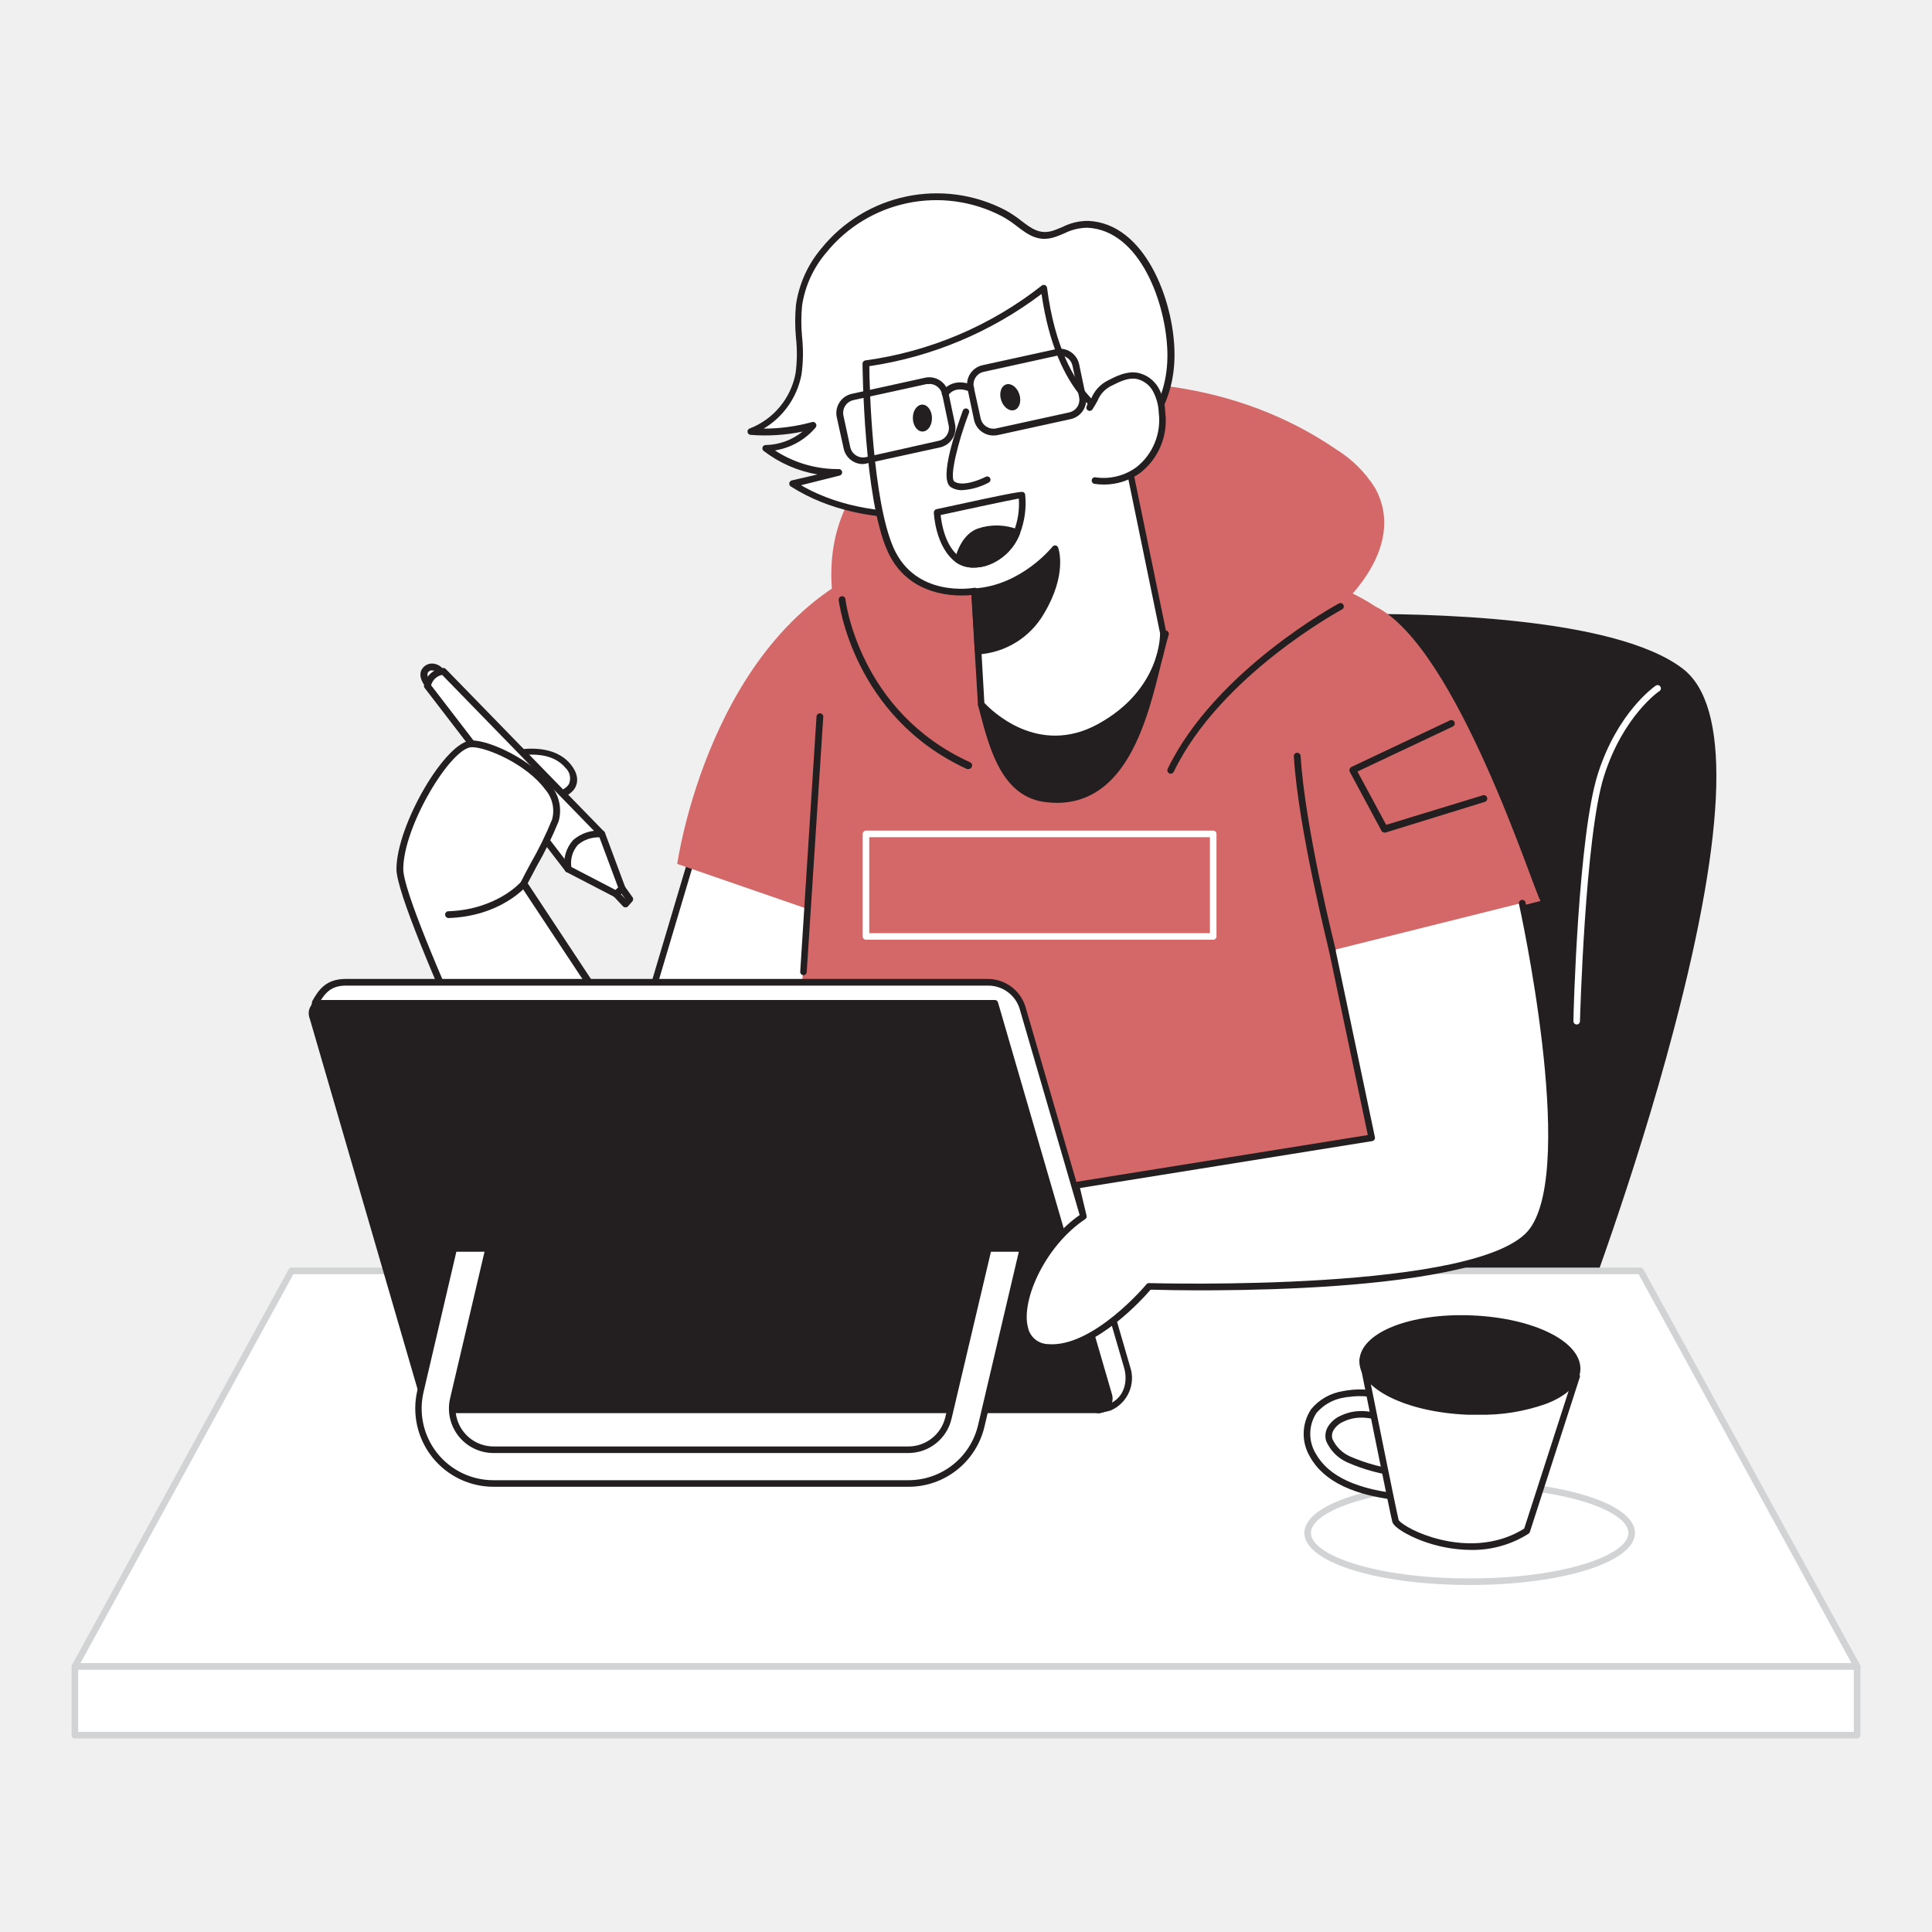
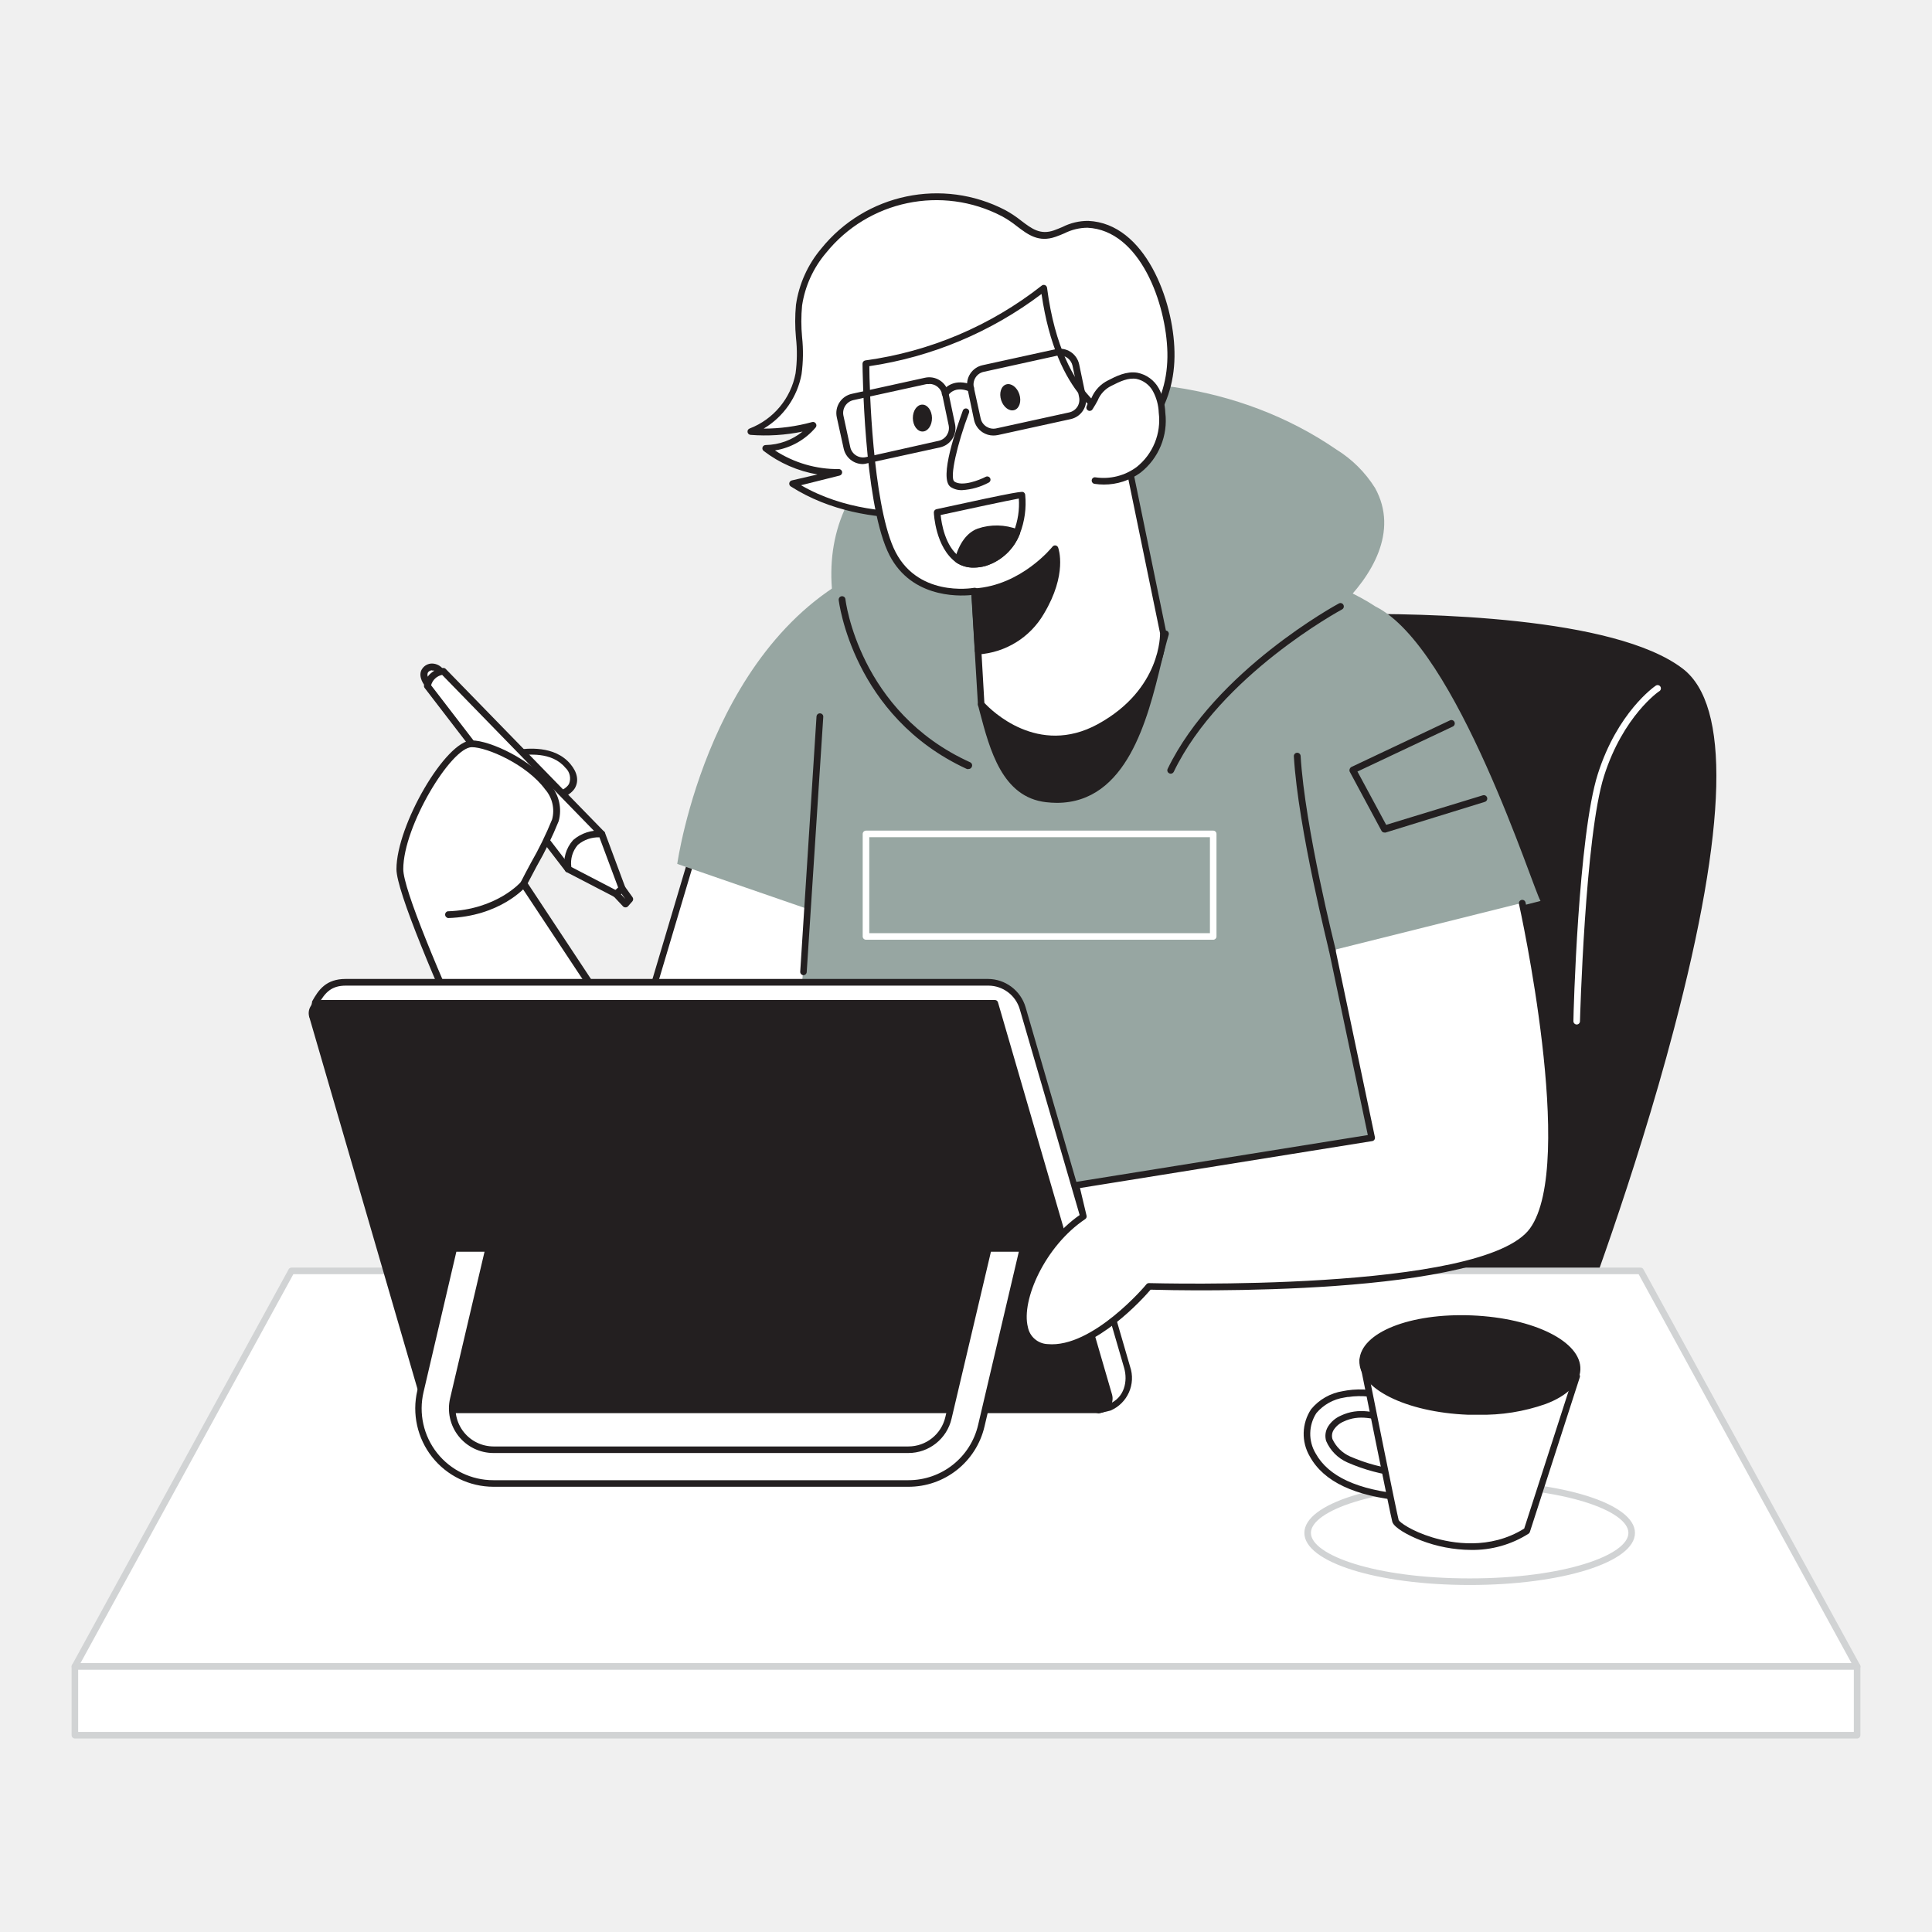
<svg xmlns="http://www.w3.org/2000/svg" width="202" height="202">
  <g fill="none" fill-rule="evenodd">
    <circle opacity=".203" transform="matrix(-1 0 0 1 202 0)" cx="101" cy="101" r="101" />
    <g transform="translate(7 20)" fill-rule="nonzero">
      <path d="M157.845 118.136s22.594-58.965 10.888-67.957c-11.705-8.993-60.798-5.361-63.487-2.149-2.69 3.213-18.526 74.19-18.526 74.19l71.125-4.084z" fill="#231F20" />
      <path d="M86.686 122.578a.357.357 0 01-.26-.117.33.33 0 01-.07-.295c.645-2.904 15.912-71.102 18.629-74.342 1.489-1.778 14.594-3.432 28.619-3.617 8.233-.11 28.193.226 35.342 5.711 4.975 3.817 4.659 16.475-.933 37.7-4.117 15.698-9.791 30.491-9.846 30.635a.336.336 0 01-.302.22l-71.159 4.118-.02-.013zm49.511-77.705h-2.58c-14.409.192-26.93 1.97-28.131 3.377-2.059 2.478-12.872 48.964-18.388 73.607l70.486-4.064c1.448-3.837 21.956-58.883 10.923-67.346-4.645-3.563-16.357-5.574-32.31-5.574z" fill="#231F20" />
      <path d="M66.102 67.189L55.92 101.38s21.002 2.712 21.002 1.936c0-.775 4.117-37.624 4.117-37.624L66.102 67.19z" fill="#FFF" />
      <path d="M75.866 103.762c-3.548 0-13.613-1.221-19.987-2.059a.35.35 0 01-.289-.44l10.183-34.19a.343.343 0 01.295-.248l14.944-1.496a.336.336 0 01.274.103c.075.07.11.172.096.274-1.42 12.7-4.117 36.896-4.117 37.59a.44.44 0 01-.137.295 2.833 2.833 0 01-1.262.171zm-19.528-2.67c7.3.934 18.636 2.231 20.227 2.005.261-2.966 3.603-32.895 4.062-37.02L66.342 67.51l-10.004 33.581z" fill="#231F20" />
      <path d="M46.801 58.698c.09.096 3.705-.872 5.571 1.372 1.867 2.245-.555 4.25-6.45 3.09-5.893-1.16.879-4.462.879-4.462z" fill="#FFF" />
      <path d="M49.03 63.839a16.755 16.755 0 01-3.176-.336c-1.701-.337-2.58-.886-2.683-1.689-.199-1.551 2.862-3.123 3.48-3.432a.343.343 0 01.219 0h.226c.96-.117 3.884-.488 5.544 1.503.741.879.899 1.778.46 2.533-.57.9-2.045 1.421-4.07 1.421zm-2.154-4.805c-1.337.686-3.1 1.894-3.005 2.656 0 .254.357.735 2.12 1.085 3.987.783 5.99.055 6.498-.803a1.518 1.518 0 00-.391-1.716c-1.413-1.689-3.959-1.373-4.913-1.25-.13.028-.226.028-.309.028z" fill="#231F20" />
      <path d="M37.737 51.524s-.74-.85-.274-1.448a1.008 1.008 0 011.633.15s-1.167.42-1.359 1.298z" fill="#FFF" />
      <path d="M37.737 51.874a.357.357 0 01-.267-.116c-.343-.399-.796-1.25-.282-1.895.234-.307.596-.487.981-.487.475.008.917.24 1.194.624.077.09.103.21.069.323a.35.35 0 01-.22.24c-.274.096-1.008.48-1.132 1.037a.35.35 0 01-.254.267l-.089.007zm.446-1.791a.563.563 0 00-.432.213.529.529 0 000 .487c.207-.254.458-.468.741-.632a.556.556 0 00-.302-.04l-.007-.028z" fill="#231F20" />
      <path d="M39.356 50.193a1.853 1.853 0 00-1.674 1.523L52.4 70.875a4.118 4.118 0 013.52-3.672l-16.564-17.01z" fill="#FFF" />
      <path d="M52.393 71.225a.35.35 0 01-.274-.137L37.4 51.929a.357.357 0 01-.062-.309 2.237 2.237 0 012.017-1.784c.096 0 .188.04.254.11l16.564 17.01a.343.343 0 01.082.356.35.35 0 01-.275.24 3.76 3.76 0 00-3.231 3.35.35.35 0 01-.254.31l-.103.013zm-14.32-19.577L52.215 70.05a4.392 4.392 0 013.012-3.054l-16-16.434a1.51 1.51 0 00-1.154 1.085z" fill="#231F20" />
      <path d="M52.4 70.875l5.022 2.608.625-.583-2.127-5.697s-3.911-.392-3.52 3.672z" fill="#FFF" />
      <path d="M57.422 73.834a.33.33 0 01-.164-.042l-5.023-2.608a.35.35 0 01-.192-.282 3.653 3.653 0 01.885-3.075 4.116 4.116 0 013.026-.981.357.357 0 01.302.233l2.12 5.697a.35.35 0 01-.09.385l-.624.583a.364.364 0 01-.24.09zm-4.686-3.186l4.625 2.403.274-.247-1.962-5.258a3.354 3.354 0 00-2.25.782 2.884 2.884 0 00-.687 2.32z" fill="#231F20" />
      <path fill="#FFF" d="M57.422 73.483l.96 1.03.454-.515-.79-1.098z" />
      <path d="M58.383 74.87a.33.33 0 01-.254-.117l-.967-1.03a.378.378 0 01-.096-.253.364.364 0 01.116-.247l.625-.584a.357.357 0 01.528.055l.789 1.098a.35.35 0 010 .44l-.453.515a.336.336 0 01-.26.123h-.028zm-.46-1.373l.453.488-.391-.543-.062.055z" fill="#231F20" />
      <path d="M47.734 72.378c.81-1.64 2.84-5.12 3.307-6.63 1.29-4.12-6.264-7.977-8.707-7.977-2.442 0-7.547 8.54-7.547 13.104 0 4.565 16.913 39.518 16.913 39.518l16.227-7.427-20.193-30.588z" fill="#FFF" />
      <path d="M51.72 110.75a.35.35 0 01-.315-.199c-.686-1.428-16.954-35.09-16.954-39.676 0-4.585 5.16-13.461 7.883-13.461 1.88 0 6.251 2.004 8.234 4.668a4.12 4.12 0 01.844 3.775 37.72 37.72 0 01-2.292 4.702c-.364.687-.686 1.304-.947 1.792l20.097 30.41a.37.37 0 01.048.294.357.357 0 01-.192.22l-16.234 7.441a.26.26 0 01-.171.034zm-9.386-52.63c-2.147 0-7.17 8.238-7.17 12.755 0 4.201 15.047 35.564 16.721 39.058l15.541-7.125L47.44 72.605a.37.37 0 010-.357c.26-.522.638-1.229 1.05-1.998a37.494 37.494 0 002.237-4.578 3.433 3.433 0 00-.734-3.144c-1.915-2.602-6.08-4.407-7.658-4.407z" fill="#231F20" />
-       <path d="M134.07 79.298l20-5.1c-.685-.969-8.754-26.593-17.262-30.787-7.445-4.943-25.099-8.238-40.695-7.119 0 0-4.117-.15-11.335 2.712C67.2 45.992 63.81 70.326 63.81 70.326l13.723 4.743s-2.621 31.473-5.098 47.927c0 0 30.34 5.938 74.514-1.372.034-.014-12.797-37.672-12.879-42.326z" fill="#d46868" />
-       <path d="M132.423 44.118c-2.648 2.745-4.713 6.04-7.636 8.628-6.299 5.574-14.54 9.988-23.178 9.452-10.182-.631-18.985-7.592-21.194-17.73-1.373-6.357.054-12.26 4.967-16.75 3.397-3.102 7.747-4.997 12.193-6.177 11.808-3.165 25.057-1.483 35.137 5.45a12.545 12.545 0 014.061 4.036c2.519 4.565-.377 9.26-3.643 12.397-.22.213-.453.453-.707.694z" fill="#d46868" />
+       <path d="M134.07 79.298l20-5.1c-.685-.969-8.754-26.593-17.262-30.787-7.445-4.943-25.099-8.238-40.695-7.119 0 0-4.117-.15-11.335 2.712C67.2 45.992 63.81 70.326 63.81 70.326l13.723 4.743s-2.621 31.473-5.098 47.927c0 0 30.34 5.938 74.514-1.372.034-.014-12.797-37.672-12.879-42.326z" fill="#97A6A2" />
+       <path d="M132.423 44.118c-2.648 2.745-4.713 6.04-7.636 8.628-6.299 5.574-14.54 9.988-23.178 9.452-10.182-.631-18.985-7.592-21.194-17.73-1.373-6.357.054-12.26 4.967-16.75 3.397-3.102 7.747-4.997 12.193-6.177 11.808-3.165 25.057-1.483 35.137 5.45a12.545 12.545 0 014.061 4.036c2.519 4.565-.377 9.26-3.643 12.397-.22.213-.453.453-.707.694z" fill="#97A6A2" />
      <path d="M97.685 51.311c-.103 0-1.997 2.307-2.093 2.341 1.077 4.064 2.216 9.356 6.813 9.878 9.325 1.064 10.738-11.374 12.495-17.243-6.457 1.812-11.013 2.54-17.215 5.024z" fill="#231F20" />
      <path d="M103.496 63.942a10.637 10.637 0 01-1.125-.069c-4.59-.521-5.887-5.491-6.937-9.466l-.178-.686a.343.343 0 01.137-.364c.11-.103.61-.686.974-1.112 1.064-1.222 1.077-1.229 1.187-1.277a85.333 85.333 0 0111.664-3.576c1.75-.44 3.555-.893 5.558-1.455.12-.034.249 0 .336.089.084.09.115.217.083.336-.261.872-.515 1.902-.79 2.993-1.42 5.876-3.595 14.58-10.909 14.587zm-7.547-10.18l.123.474c1.05 3.981 2.23 8.49 6.354 8.923 7.636.872 9.77-7.715 11.335-13.99.212-.857.418-1.681.624-2.422-1.777.487-3.43.899-4.988 1.297a82.768 82.768 0 00-11.555 3.528c-.137.138-.617.687-.974 1.105-.48.618-.748.92-.899 1.085h-.02z" fill="#231F20" />
      <path d="M106.714 3.432c-1.372-.055-2.25.542-3.43.968-2.3.81-3.37-1.112-5.346-2.135a15.18 15.18 0 00-18.827 3.947 11.35 11.35 0 00-2.56 5.698c-.287 2.375.378 4.805-.034 7.152a8.079 8.079 0 01-4.995 6.041c2.197.17 4.406-.04 6.532-.618a6.647 6.647 0 01-4.967 2.369 12.347 12.347 0 007.636 2.56l-4.837 1.133c4.117 2.642 9.133 3.432 13.983 3.212 9.661-.5 25.84-4.455 25.559-16.976-.158-4.798-2.793-13.076-8.714-13.35z" fill="#FFF" />
      <path d="M88.21 34.164c-3.7 0-8.434-.686-12.537-3.308a.35.35 0 01-.15-.35.364.364 0 01.26-.275l2.69-.625a12.76 12.76 0 01-5.626-2.457.343.343 0 01.205-.618 6.29 6.29 0 003.863-1.407c-1.79.371-3.625.487-5.448.343a.343.343 0 01-.308-.295.336.336 0 01.22-.37 7.701 7.701 0 004.802-5.774 15.3 15.3 0 00.041-3.72 18.35 18.35 0 010-3.433A11.713 11.713 0 0178.857 6 15.516 15.516 0 0198.11 1.97c.584.32 1.14.69 1.66 1.105 1.112.845 1.99 1.51 3.431 1.01.309-.11.597-.234.878-.35a5.885 5.885 0 012.704-.64c5.942.262 8.92 8.32 9.015 13.688.124 5.691-2.984 10.174-9.242 13.31-6.257 3.138-13.722 3.865-16.638 4.016-.577.041-1.133.055-1.709.055zm-11.46-3.432c4.433 2.574 9.517 2.917 13.078 2.746 2.855-.151 10.155-.83 16.365-3.947 6.003-3.007 8.981-7.27 8.864-12.679-.116-5.107-2.854-12.775-8.357-13.042a5.418 5.418 0 00-2.408.583c-.295.124-.597.254-.92.364-1.777.625-2.888-.22-4.061-1.112a10.587 10.587 0 00-1.558-1.037A14.816 14.816 0 0079.351 6.46a11.033 11.033 0 00-2.49 5.492 17.553 17.553 0 000 3.288c.139 1.292.12 2.597-.055 3.885a8.395 8.395 0 01-3.96 5.69 19.204 19.204 0 005.064-.686.343.343 0 01.384.145.35.35 0 010 .405 7.018 7.018 0 01-4.267 2.416 12.003 12.003 0 006.676 1.95.336.336 0 01.343.301.343.343 0 01-.26.378l-4.035 1.009z" fill="#231F20" />
      <path d="M94.906 41.832l.686 11.82s5.4 6.178 12.35 2.382c6.95-3.796 6.683-9.816 6.683-9.816l-4.563-22.193s-6.305-1.455-7.91-13.88a38.113 38.113 0 01-18.609 7.902s.124 13.9 2.573 19.426c2.45 5.526 8.79 4.359 8.79 4.359z" fill="#FFF" />
      <path d="M103.38 57.606c-4.721 0-8.008-3.672-8.049-3.727a.323.323 0 01-.082-.206l-.686-11.457c-1.448.144-6.608.282-8.783-4.627-2.45-5.491-2.593-18.993-2.6-19.563a.35.35 0 01.295-.343 38.167 38.167 0 0018.43-7.812.343.343 0 01.35-.062.35.35 0 01.219.275c.81 6.288 2.854 9.644 4.425 11.36a7.204 7.204 0 003.225 2.224.35.35 0 01.254.268l4.57 22.213c0 .117.205 6.33-6.862 10.187a9.74 9.74 0 01-4.707 1.27zm-7.459-4.119c.686.749 5.599 5.65 11.863 2.225 6.67-3.652 6.505-9.453 6.505-9.508l-4.522-21.966c-1.139-.377-6.298-2.656-7.87-13.502a39.45 39.45 0 01-18.004 7.55c0 2.06.343 14.045 2.532 18.995 2.312 5.203 8.172 4.221 8.419 4.18a.35.35 0 01.274.062.37.37 0 01.13.254l.673 11.71z" fill="#231F20" />
      <path d="M107.49 30.245a6.173 6.173 0 004.569-1.126 6.612 6.612 0 002.456-5.986 5.493 5.493 0 00-.686-2.396 2.916 2.916 0 00-1.942-1.455 4.692 4.692 0 00-2.868.762c-1.33.687-1.372 1.448-2.1 2.574.083-.103.145-.391.227-.494" fill="#FFF" />
      <path d="M108.409 30.663a6.657 6.657 0 01-.975-.075.35.35 0 01-.288-.398.336.336 0 01.391-.282 5.81 5.81 0 004.302-1.077 6.262 6.262 0 002.313-5.684 5.116 5.116 0 00-.611-2.252 2.587 2.587 0 00-1.702-1.277c-.85-.15-1.701.24-2.648.728-.65.317-1.16.865-1.427 1.538-.144.26-.302.556-.515.878a.302.302 0 01-.055.076.336.336 0 01-.466.055.336.336 0 01-.083-.467s0-.09.048-.137c.04-.125.098-.242.172-.35a.357.357 0 01.13-.096l.13-.248a3.61 3.61 0 011.73-1.826c.81-.418 1.928-.995 3.074-.796.942.187 1.755.78 2.223 1.62.42.785.655 1.657.686 2.547a6.914 6.914 0 01-2.594 6.28 6.482 6.482 0 01-3.835 1.243zM95.262 48.05a8.316 8.316 0 006.594-4.118c2.422-4.043 1.455-6.63 1.455-6.63s-3.266 4.166-8.405 4.502l.356 6.247z" fill="#231F20" />
      <path d="M95.262 48.387a.336.336 0 01-.336-.322l-.363-6.178a.343.343 0 01.322-.364c4.92-.316 8.124-4.325 8.158-4.366a.343.343 0 01.323-.13.35.35 0 01.267.22c.041.11.995 2.786-1.489 6.925a8.57 8.57 0 01-6.86 4.25l-.022-.035zm0-6.246l.323 5.54a8.082 8.082 0 005.962-3.9c1.64-2.746 1.681-4.75 1.558-5.711a12.911 12.911 0 01-7.843 4.07z" fill="#231F20" />
      <path d="M94 23.044s-2.573 6.782-1.407 7.592c1.167.81 3.63-.48 3.63-.48" fill="#FFF" />
      <path d="M93.609 31.247c-.43.02-.854-.096-1.215-.33-1.29-.892.687-6.342 1.277-7.997a.343.343 0 01.631-.017c.038.084.04.179.007.264-1.194 3.151-2.059 6.796-1.523 7.18.816.563 2.641-.164 3.272-.494a.35.35 0 01.467.144.343.343 0 01-.151.46 6.777 6.777 0 01-2.765.79z" fill="#231F20" />
      <ellipse fill="#231F20" transform="rotate(-17.91 98.628 21.533)" cx="98.628" cy="21.533" rx="1" ry="1.407" />
      <ellipse fill="#231F20" transform="rotate(-.78 89.443 23.71)" cx="89.443" cy="23.711" rx="1" ry="1.407" />
      <path d="M94.816 39.347a3.155 3.155 0 01-1.852-.543c-2.161-1.578-2.32-5.065-2.326-5.216a.35.35 0 01.274-.35c8.879-1.943 8.975-1.875 9.133-1.758a.37.37 0 01.144.247 8.859 8.859 0 01-.556 4.078 5.614 5.614 0 01-3.575 3.363 4.533 4.533 0 01-1.242.179zm-3.464-5.492c.082.83.452 3.26 2.003 4.387.748.459 1.661.56 2.49.274a4.962 4.962 0 003.157-2.958 7.945 7.945 0 00.521-3.433c-1.18.213-5.345 1.106-8.171 1.723v.007z" fill="#231F20" />
      <path d="M99.318 35.695C98 38.88 94.7 39.642 93.142 38.537c.35-1.215.988-2.478 2.175-2.938a5.789 5.789 0 014 .096z" fill="#231F20" />
      <path d="M94.816 39.34a3.169 3.169 0 01-1.852-.536.336.336 0 01-.124-.37c.467-1.675 1.27-2.746 2.374-3.165a6.173 6.173 0 014.22.09c.089.032.16.099.2.185a.364.364 0 010 .268 5.627 5.627 0 01-3.576 3.356 4.554 4.554 0 01-1.242.172zm-1.248-.968c.713.337 1.529.386 2.278.137a4.886 4.886 0 003.005-2.622 5.37 5.37 0 00-3.39 0c-.843.343-1.461 1.18-1.893 2.485zM83.22 28.522a2.059 2.059 0 01-2.01-1.62l-.72-3.275a2.06 2.06 0 011.571-2.45l7.65-1.682a2.058 2.058 0 012.457 1.572l.686 3.274a2.06 2.06 0 01-1.544 2.43l-7.65 1.675c-.143.042-.29.068-.44.076zm6.938-8.361a1.433 1.433 0 00-.295 0l-7.644 1.675a1.373 1.373 0 00-1.036 1.613l.72 3.322c.17.72.881 1.176 1.606 1.03l7.65-1.716c.72-.17 1.175-.881 1.03-1.607l-.687-3.274a1.372 1.372 0 00-1.317-1.064l-.027.02zM96.854 25.536a2.058 2.058 0 01-1.111-.33 2.06 2.06 0 01-.9-1.29l-.685-3.275a2.06 2.06 0 011.571-2.457l7.644-1.675a2.058 2.058 0 012.456 1.572l.686 3.274a2.06 2.06 0 01-1.537 2.458l-7.643 1.675a2.53 2.53 0 01-.48.048zm6.937-8.375c-.1.001-.198.013-.295.034l-7.643 1.682a1.331 1.331 0 00-.851.59c-.194.304-.26.671-.186 1.023l.72 3.275c.171.72.881 1.175 1.606 1.03l7.65-1.676c.35-.078.656-.29.852-.59.19-.304.255-.672.178-1.023l-.686-3.274a1.372 1.372 0 00-1.345-1.071z" fill="#231F20" />
      <path d="M91.818 21.5a.357.357 0 01-.309-.529c.323-.556 1.373-1.428 3.095-.735a.367.367 0 01-.26.687c-1.538-.618-2.155.322-2.217.432a.364.364 0 01-.309.144z" fill="#231F20" />
      <path fill="#FFF" d="M23.466 112.878h141.068l22.636 41.358H.83z" />
      <path d="M187.17 154.58H.83a.35.35 0 01-.295-.165.357.357 0 010-.343l22.643-41.358a.336.336 0 01.301-.179h141.048a.336.336 0 01.302.179l22.643 41.358a.357.357 0 010 .343.35.35 0 01-.302.165zm-185.757-.687h185.174l-22.259-40.671H23.672L1.413 153.893z" fill="#D1D3D4" />
      <path d="M25.654 86.196l.302-1.304c.686-1.304 1.448-2.183 3.218-2.183h67.152a3.76 3.76 0 013.602 2.705l10.917 37.52a3.35 3.35 0 01-1.86 4.195l-1.187.281-82.144-41.214z" fill="#FFF" />
      <path d="M107.798 127.753a.405.405 0 01-.15-.034L25.503 86.492a.336.336 0 01-.179-.385l.302-1.304a.446.446 0 010-.09c.686-1.242 1.475-2.36 3.52-2.36h67.152a4.117 4.117 0 013.931 2.951l10.923 37.569a3.694 3.694 0 01-2.058 4.613l-1.228.295-.069-.028zM26.073 86.011l81.794 41.035 1.063-.247c1.654-.645 1.997-2.41 1.606-3.768L99.619 85.51a3.43 3.43 0 00-3.272-2.458H29.174c-1.516 0-2.168.687-2.895 1.964l-.206.995z" fill="#231F20" />
      <path d="M107.798 127.41H39.274a2.168 2.168 0 01-2.058-1.565L25.682 86.196a1.023 1.023 0 01.981-1.304H97.02l11.918 41.001a1.181 1.181 0 01-1.139 1.517z" fill="#231F20" />
      <path d="M107.798 127.753H39.274a2.532 2.532 0 01-2.415-1.812L25.325 86.292a1.373 1.373 0 011.31-1.736H97.02a.33.33 0 01.322.24l11.925 41.001a1.531 1.531 0 01-1.468 1.956zM26.636 85.235a.686.686 0 00-.652.865l11.527 39.65c.233.78.95 1.315 1.763 1.317h68.524a.858.858 0 00.686-.336.845.845 0 00.13-.742l-11.87-40.754H26.637z" fill="#231F20" />
      <path d="M96.305 110.517l-4.164 17.717a4.302 4.302 0 01-4.2 3.33H44.6a4.315 4.315 0 01-4.2-5.307l3.671-15.74h-3.588l-3.513 14.93a7.849 7.849 0 001.503 6.647 7.841 7.841 0 006.133 2.963h43.37a7.823 7.823 0 007.603-6.006l4.35-18.534h-3.623z" fill="#FFF" />
      <path d="M87.941 135.449H44.6a8.185 8.185 0 01-6.415-3.106 8.192 8.192 0 01-1.551-6.958l3.506-14.937a.343.343 0 01.336-.26h3.623a.336.336 0 01.33.419l-3.7 15.74a3.983 3.983 0 003.87 4.887h43.37a3.966 3.966 0 003.87-3.069l4.166-17.717a.336.336 0 01.329-.26h3.623a.35.35 0 01.336.418l-4.357 18.534a8.152 8.152 0 01-7.994 6.309zm-47.226-24.575l-3.43 14.67a7.499 7.499 0 001.423 6.382 7.491 7.491 0 005.89 2.836h43.37a7.473 7.473 0 007.301-5.787l4.254-18.101h-2.916l-4.116 17.45a4.632 4.632 0 01-4.536 3.596H44.6a4.658 4.658 0 01-4.536-5.732l3.596-15.314h-2.944z" fill="#231F20" />
      <path d="M152.198 74.39s6.134 27.251 1.111 34.212c-5.022 6.96-40.097 5.862-40.097 5.862s-5.688 6.83-10.628 6.377c-4.94-.453-2.059-9.802 3.753-13.694l-.803-3.247 30.924-4.963-4.117-19.584" fill="#FFF" />
      <path d="M103.036 121.205h-.514a2.896 2.896 0 01-2.69-2.3c-.775-3.04 1.709-8.841 6.08-11.889l-.742-3.013a.336.336 0 01.275-.42l30.567-4.907-4.048-19.22a.343.343 0 01.267-.405.336.336 0 01.405.26l4.117 19.585c.02.092 0 .19-.055.267a.336.336 0 01-.226.144l-30.554 4.908.686 2.883a.336.336 0 01-.137.364c-4.2 2.815-6.717 8.478-5.997 11.292a2.19 2.19 0 002.059 1.778c4.7.44 10.292-6.178 10.333-6.253a.343.343 0 01.274-.124c.35 0 34.993 1.01 39.837-5.725 4.844-6.734-1.098-33.635-1.16-33.93a.352.352 0 01.687-.152c.253 1.12 6.106 27.458 1.05 34.487-4.94 6.865-37.32 6.096-40.25 6.007-.774.906-5.667 6.363-10.264 6.363zM115.4 60.894a.316.316 0 01-.15-.041.343.343 0 01-.165-.467c4.981-10.296 17.77-17.223 17.901-17.291a.343.343 0 01.473.144.35.35 0 01-.144.48c-.123.07-12.714 6.865-17.592 16.976a.364.364 0 01-.323.2zM94.254 60.407a.37.37 0 01-.151 0c-11.952-5.492-13.4-17.56-13.414-17.676a.357.357 0 01.576-.319.35.35 0 01.13.237c0 .116 1.428 11.793 13.037 17.05a.357.357 0 01.179.468.364.364 0 01-.357.24zM39.796 75.968a.357.357 0 010-.686c5.173-.158 7.684-3.082 7.712-3.11a.35.35 0 01.494-.048c.15.126.172.35.048.501-.11.13-2.745 3.2-8.234 3.364l-.02-.02z" fill="#231F20" />
      <path d="M132.3 79.703a.35.35 0 01-.343-.268c0-.124-3.232-12.775-3.678-20.36a.35.35 0 01.33-.37.357.357 0 01.377.329c.446 7.516 3.63 20.099 3.657 20.23a.357.357 0 01-.254.432l-.09.007zM76.998 81.961a.35.35 0 01-.33-.378l1.702-26.668a.35.35 0 01.377-.33.343.343 0 01.33.371l-1.73 26.669a.35.35 0 01-.35.336zM137.748 67.045a.343.343 0 01-.309-.186l-3.32-6.178a.37.37 0 010-.281.377.377 0 01.184-.213l10.292-4.867a.35.35 0 01.474.165.357.357 0 01-.165.474l-9.976 4.709 3.005 5.574 10.107-3.09a.358.358 0 11.206.687l-10.395 3.213-.103-.007z" fill="#231F20" />
      <ellipse fill="#FFF" cx="146.661" cy="140.274" rx="16.941" ry="5.1" />
      <path d="M146.66 145.718c-9.688 0-17.283-2.39-17.283-5.444 0-3.055 7.595-5.443 17.284-5.443 9.688 0 17.283 2.388 17.283 5.443 0 3.055-7.595 5.444-17.283 5.444zm0-10.2c-9.928 0-16.597 2.457-16.597 4.756 0 2.3 6.67 4.757 16.598 4.757 9.928 0 16.597-2.457 16.597-4.757s-6.67-4.757-16.597-4.757z" fill="#D1D3D4" />
      <path d="M133.892 125.708l-.405.075a5.029 5.029 0 00-3.129 1.765 4.333 4.333 0 00-.103 4.578c1.798 3.24 6.175 4.119 9.551 4.455.478.078.967.04 1.427-.11.465-.159.781-.593.79-1.084a1.194 1.194 0 00-.687-.913 3.67 3.67 0 00-1.118-.316c-2.1-.343-4.31-.597-6.23-1.565-1.119-.57-2.683-1.867-1.867-3.268a2.67 2.67 0 011.18-1.002c1.929-.92 3.76-.22 5.661.343.138.051.286.072.432.062a.769.769 0 00.556-.858c-.062-.83-.892-1.373-1.674-1.682a8.779 8.779 0 00-4.384-.48z" fill="#FFF" />
      <path d="M140.376 136.959c-.2-.001-.4-.013-.597-.035-5.153-.487-8.364-1.997-9.826-4.633a4.663 4.663 0 01.13-4.95 5.386 5.386 0 013.335-1.894l.426-.075a9.067 9.067 0 014.583.5c.686.255 1.805.852 1.894 1.97a1.119 1.119 0 01-.851 1.23 1.488 1.488 0 01-.576-.076l-.494-.151c-1.688-.515-3.28-.995-4.92-.213-.425.18-.786.484-1.036.872-.18.286-.228.637-.13.96a3.685 3.685 0 001.852 1.82 18.224 18.224 0 005.359 1.414l.775.124c.426.046.841.165 1.228.35a1.373 1.373 0 01-.171 2.622c-.315.114-.647.17-.981.165zm-6.43-10.908l-.39.069a4.747 4.747 0 00-2.923 1.627 3.99 3.99 0 00-.076 4.214c1.338 2.417 4.378 3.817 9.283 4.277.422.07.854.041 1.263-.082a.851.851 0 00.576-.749.844.844 0 00-.48-.631 3.224 3.224 0 00-1.009-.275l-.775-.123a18.67 18.67 0 01-5.558-1.483 4.31 4.31 0 01-2.202-2.231 1.861 1.861 0 01.199-1.51 2.944 2.944 0 011.331-1.14c1.88-.899 3.678-.357 5.414.172l.494.15c.092.035.19.051.288.049.164 0 .267-.281.254-.487-.055-.77-1.036-1.222-1.455-1.373a8.381 8.381 0 00-4.233-.46v-.014z" fill="#231F20" />
      <path d="M135.477 122.234s3.17 15.83 3.43 16.784c.261.954 7.754 4.874 13.723 1.023l5.221-16.18-22.374-1.627z" fill="#FFF" />
      <path d="M146.79 142.052a14.849 14.849 0 01-5.241-1.002c-1.317-.508-2.813-1.332-2.978-1.943-.254-.954-3.3-16.152-3.43-16.804a.33.33 0 01.356-.405l22.375 1.661a.336.336 0 01.302.447l-5.222 16.179a.336.336 0 01-.144.178 10.899 10.899 0 01-6.017 1.689zm-10.888-19.44c.515 2.574 3.108 15.472 3.335 16.317.096.226 1.33 1.146 3.52 1.812 2.058.625 5.996 1.332 9.605-.92l5.05-15.644-21.51-1.565z" fill="#231F20" />
      <ellipse fill="#231F20" transform="rotate(-87.65 146.696 122.697)" cx="146.696" cy="122.697" rx="4.86" ry="11.218" />
      <path d="M147.566 127.918h-1.09c-6.485-.26-11.466-2.746-11.342-5.67.123-2.924 5.29-4.983 11.767-4.716 6.477.268 11.458 2.746 11.335 5.67-.055 1.442-1.373 2.746-3.644 3.597a19.89 19.89 0 01-7.026 1.12zm-1.722-9.754c-5.44 0-9.935 1.785-10.031 4.119-.096 2.443 4.803 4.715 10.69 4.956 2.673.156 5.35-.22 7.877-1.106 1.99-.761 3.156-1.853 3.204-2.986.103-2.45-4.803-4.722-10.683-4.963l-1.057-.02z" fill="#231F20" />
      <path d="M119.847 78.254H83.543a.343.343 0 01-.343-.343V67.189a.35.35 0 01.343-.343h36.304c.189 0 .343.153.343.343v10.743a.343.343 0 01-.343.322zm-35.96-.686h35.617V67.532H83.886v10.036zM.83 154.236h186.333v7.187H.83z" fill="#FFF" />
      <path d="M187.17 161.767H.83a.343.343 0 01-.343-.344v-7.187a.35.35 0 01.343-.343h186.34a.35.35 0 01.343.343v7.187c0 .19-.154.344-.343.344zM1.173 161.08h185.654v-6.5H1.173v6.5z" fill="#D1D3D4" />
      <path d="M157.845 87.116a.35.35 0 01-.337-.35c0-.79.501-19.399 2.553-25.844 2.051-6.446 5.9-9.13 6.058-9.233a.343.343 0 11.385.57c-.042 0-3.795 2.601-5.791 8.869-1.997 6.267-2.512 25.46-2.519 25.652a.343.343 0 01-.35.336z" fill="#FFF" />
    </g>
  </g>
</svg>
